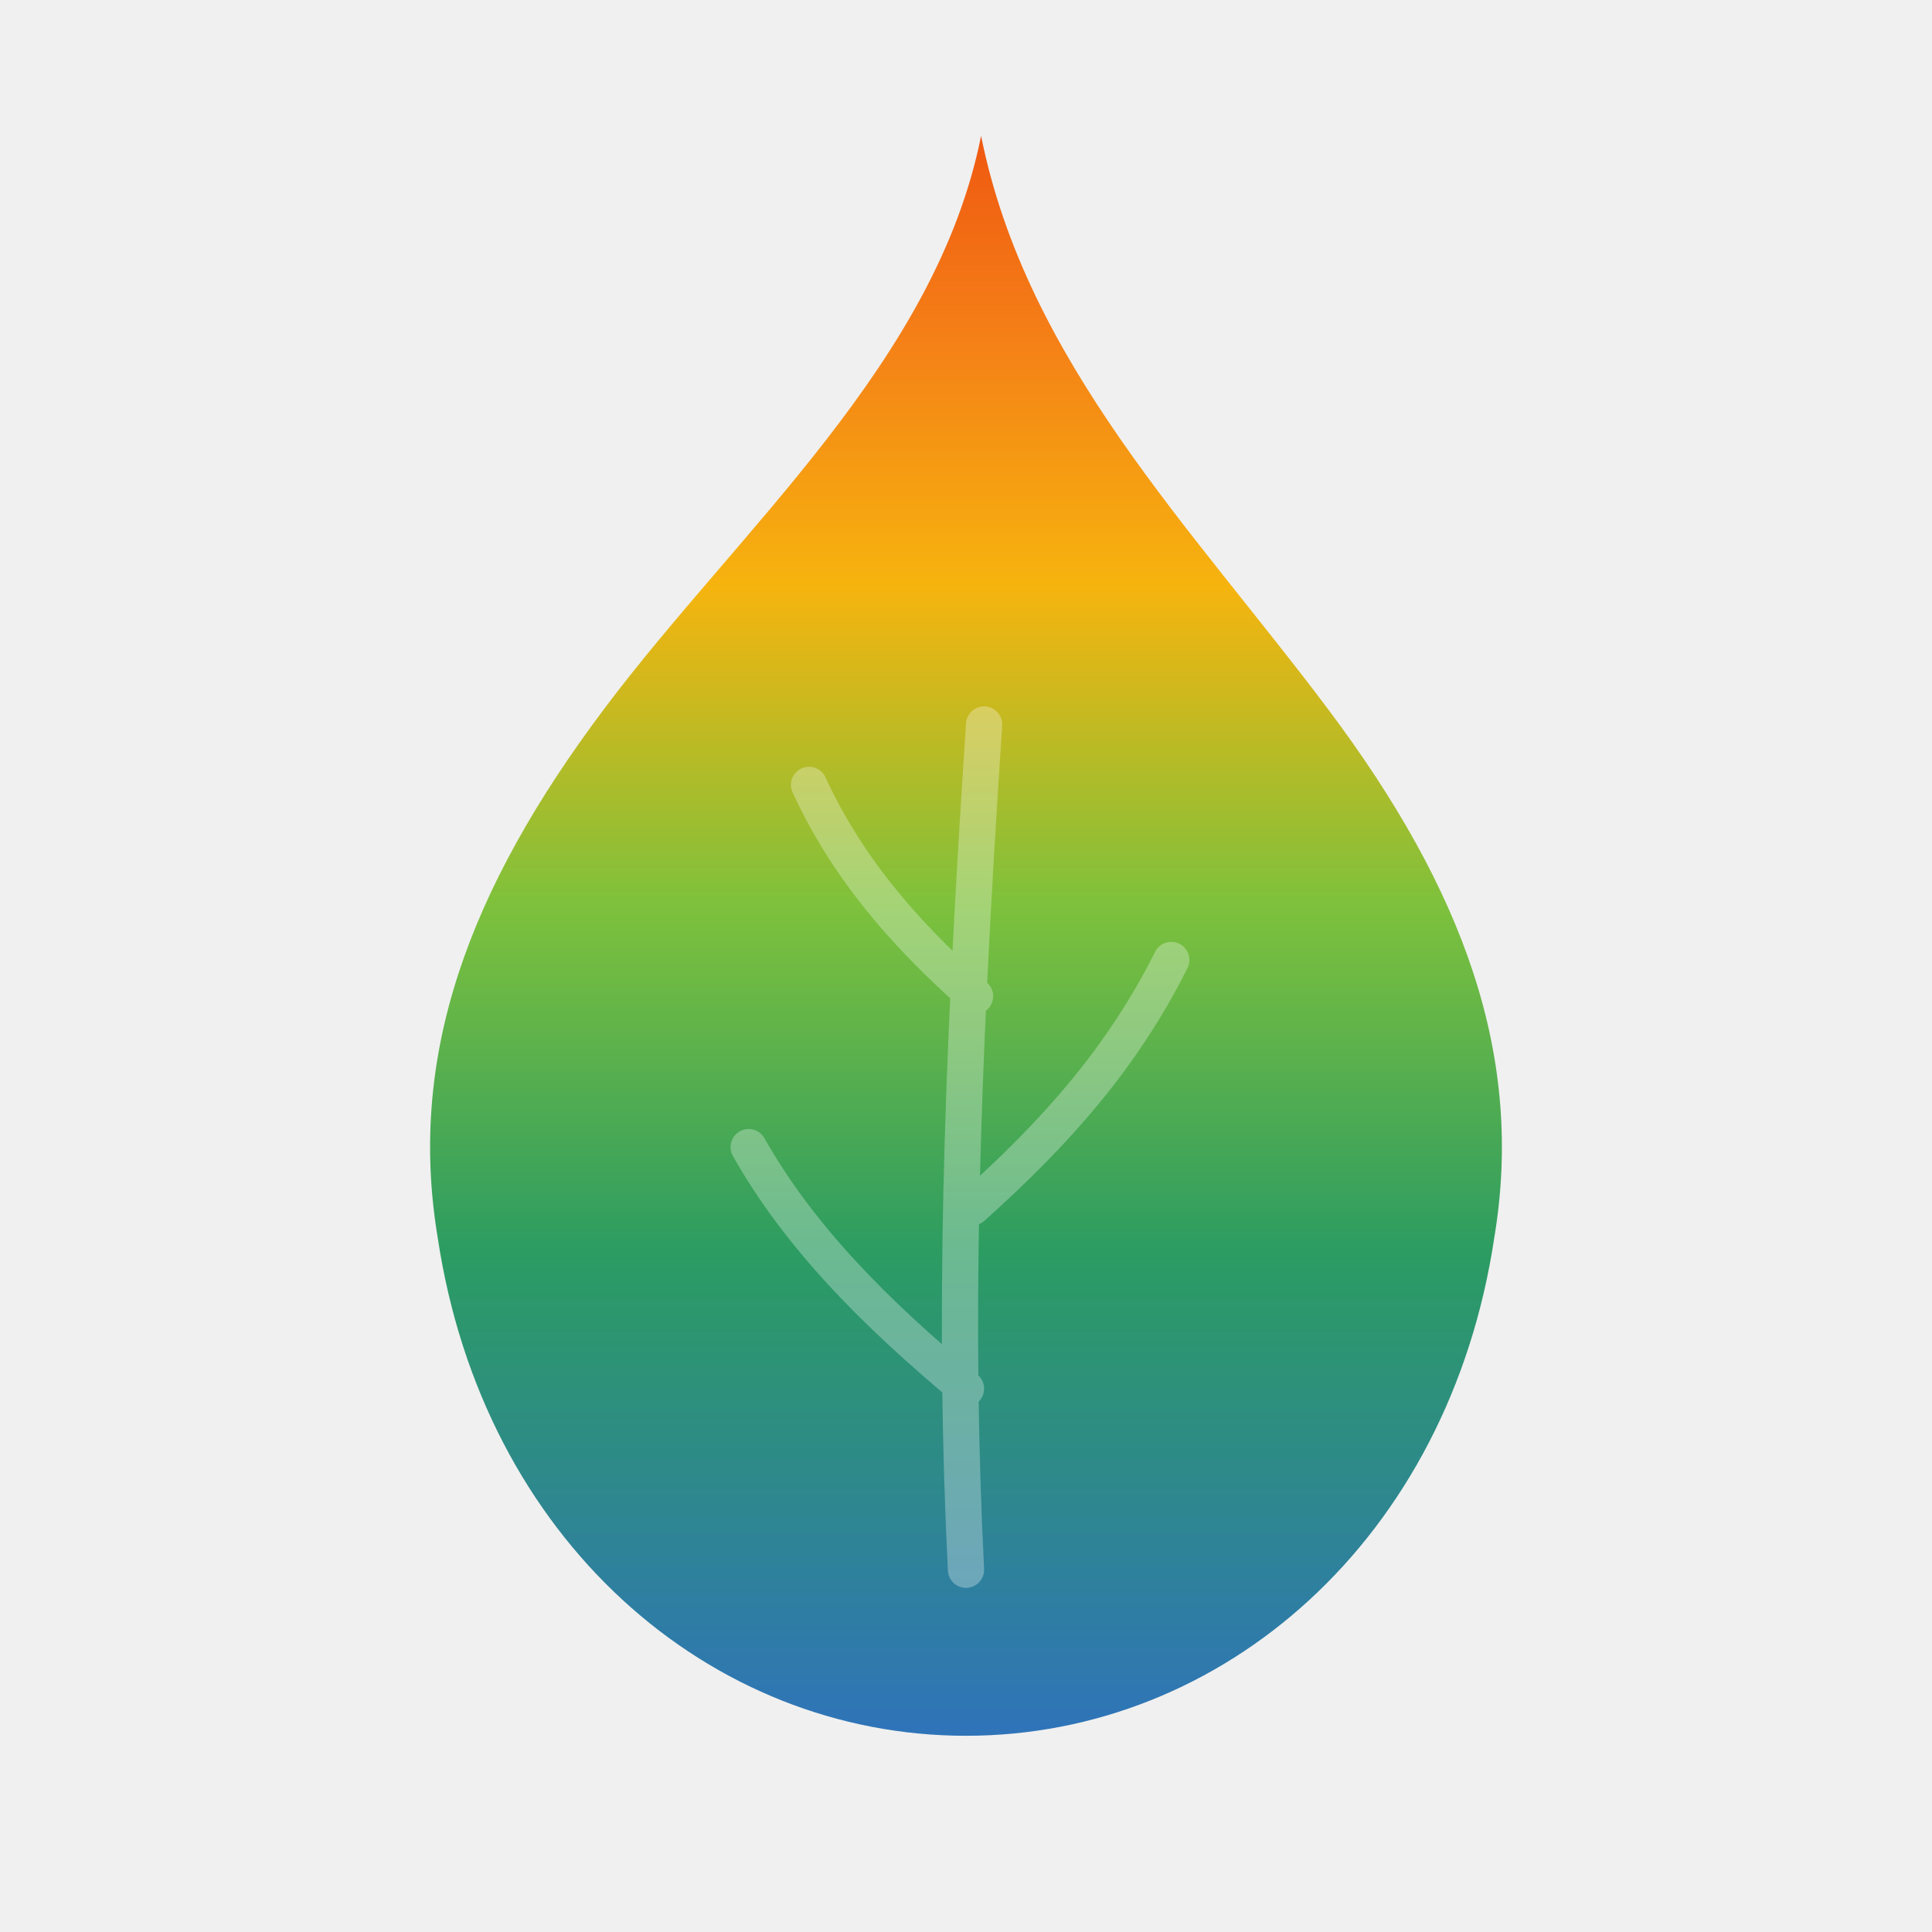
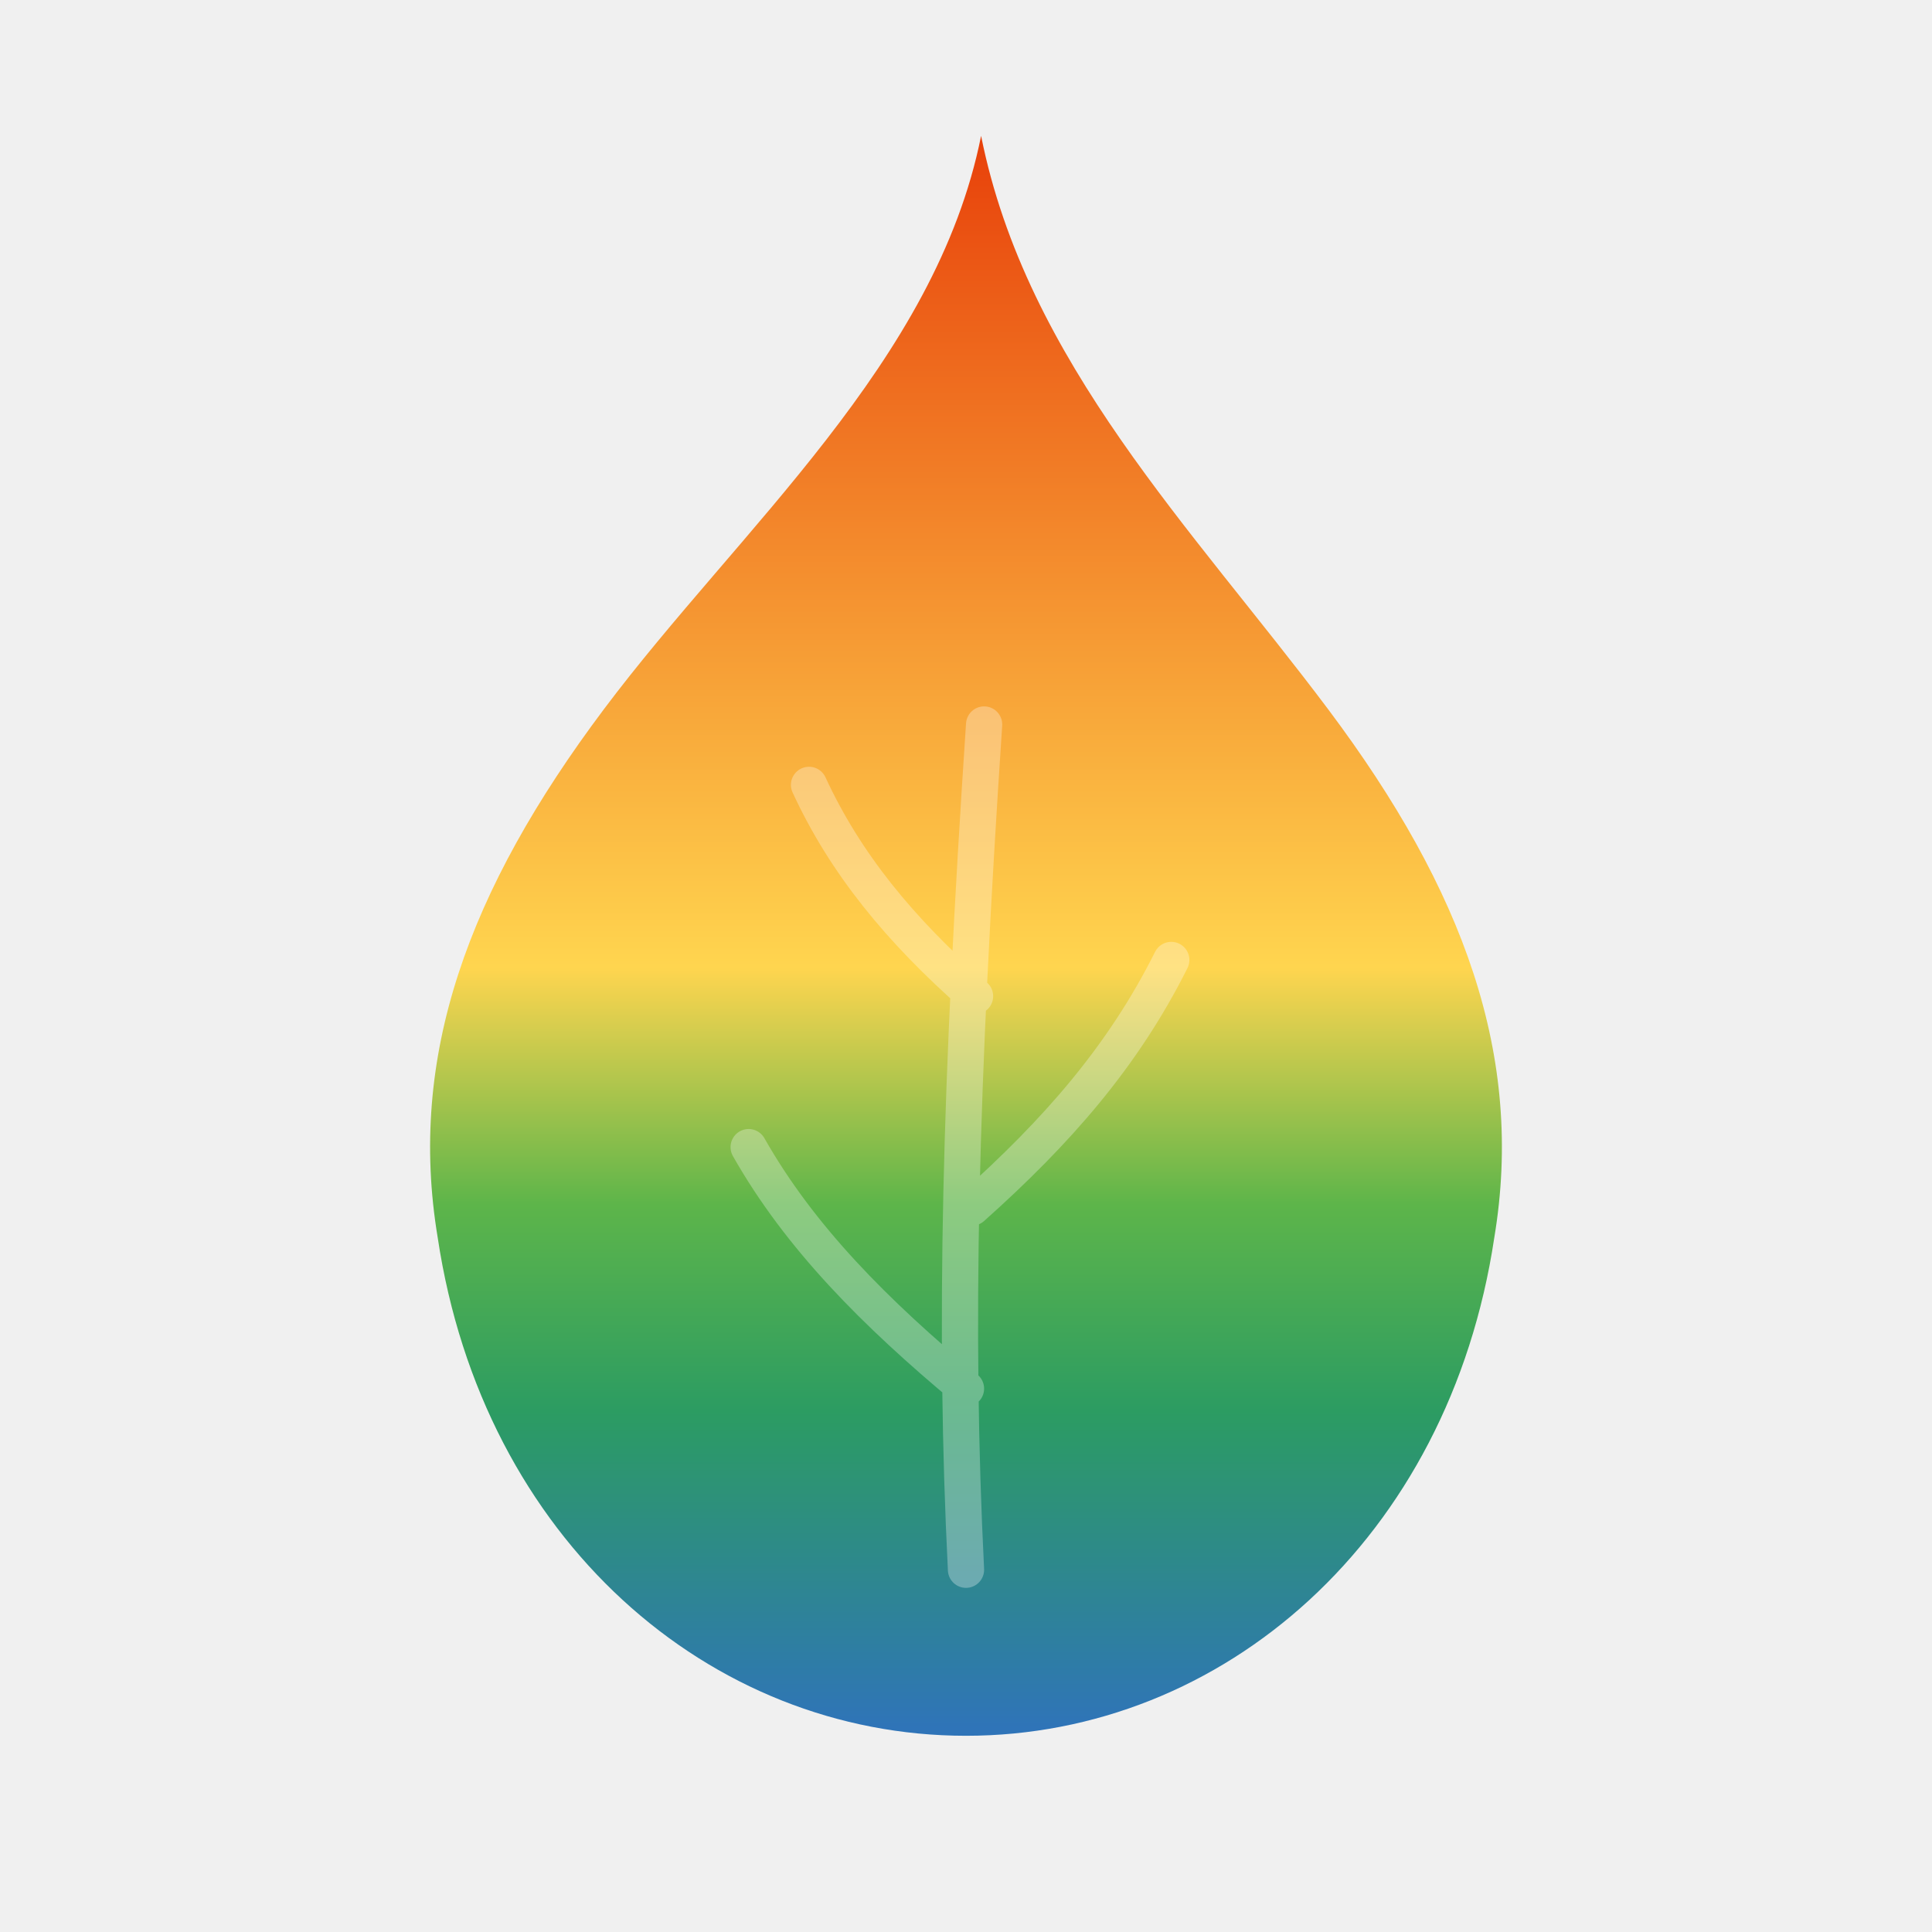
<svg xmlns="http://www.w3.org/2000/svg" viewBox="0 0 64 64">
  <defs>
    <linearGradient id="h" x1="0" y1="1" x2="0" y2="0">
      <stop offset="0" stop-color="#2f74b8" />
-       <stop offset="0.3" stop-color="#2c9c62" />
-       <stop offset="0.52" stop-color="#7ec13c" />
-       <stop offset="0.72" stop-color="#f6b40e" />
-       <stop offset="0.88" stop-color="#f57f17" />
-       <stop offset="1" stop-color="#ef5a11" />
+       <stop offset="0.2" stop-color="#2c9c62" />
+       <stop offset="0.33" stop-color="#5db54a" />
+       <stop offset="0.48" stop-color="#ffd54f" />
+       <stop offset="1" stop-color="#e8420b" />
    </linearGradient>
  </defs>
  <path d="M32.5 4.5 C 31 12 24.5 17.5 20 23.5 C 15.5 29.5 13.5 35 14.5 41 C 16 51 23.5 57.5 32 57.5 C 40.5 57.5 48 51 49.5 41 C 50.5 35 48.5 29.5 44 23.5 C 39.5 17.5 34 12 32.5 4.5 Z" fill="url(#h)" />
  <path d="M32 52 C 31.6 44 31.8 36 32.6 24 M32 46 C 29 43.5 26.5 41 24.8 38 M32.2 40 C 35 37.5 37.2 35 38.8 31.8 M32.3 33 C 29.8 30.8 28 28.6 26.8 26" fill="none" stroke="#fff" stroke-width="1.2" stroke-linecap="round" opacity="0.3" />
</svg>
